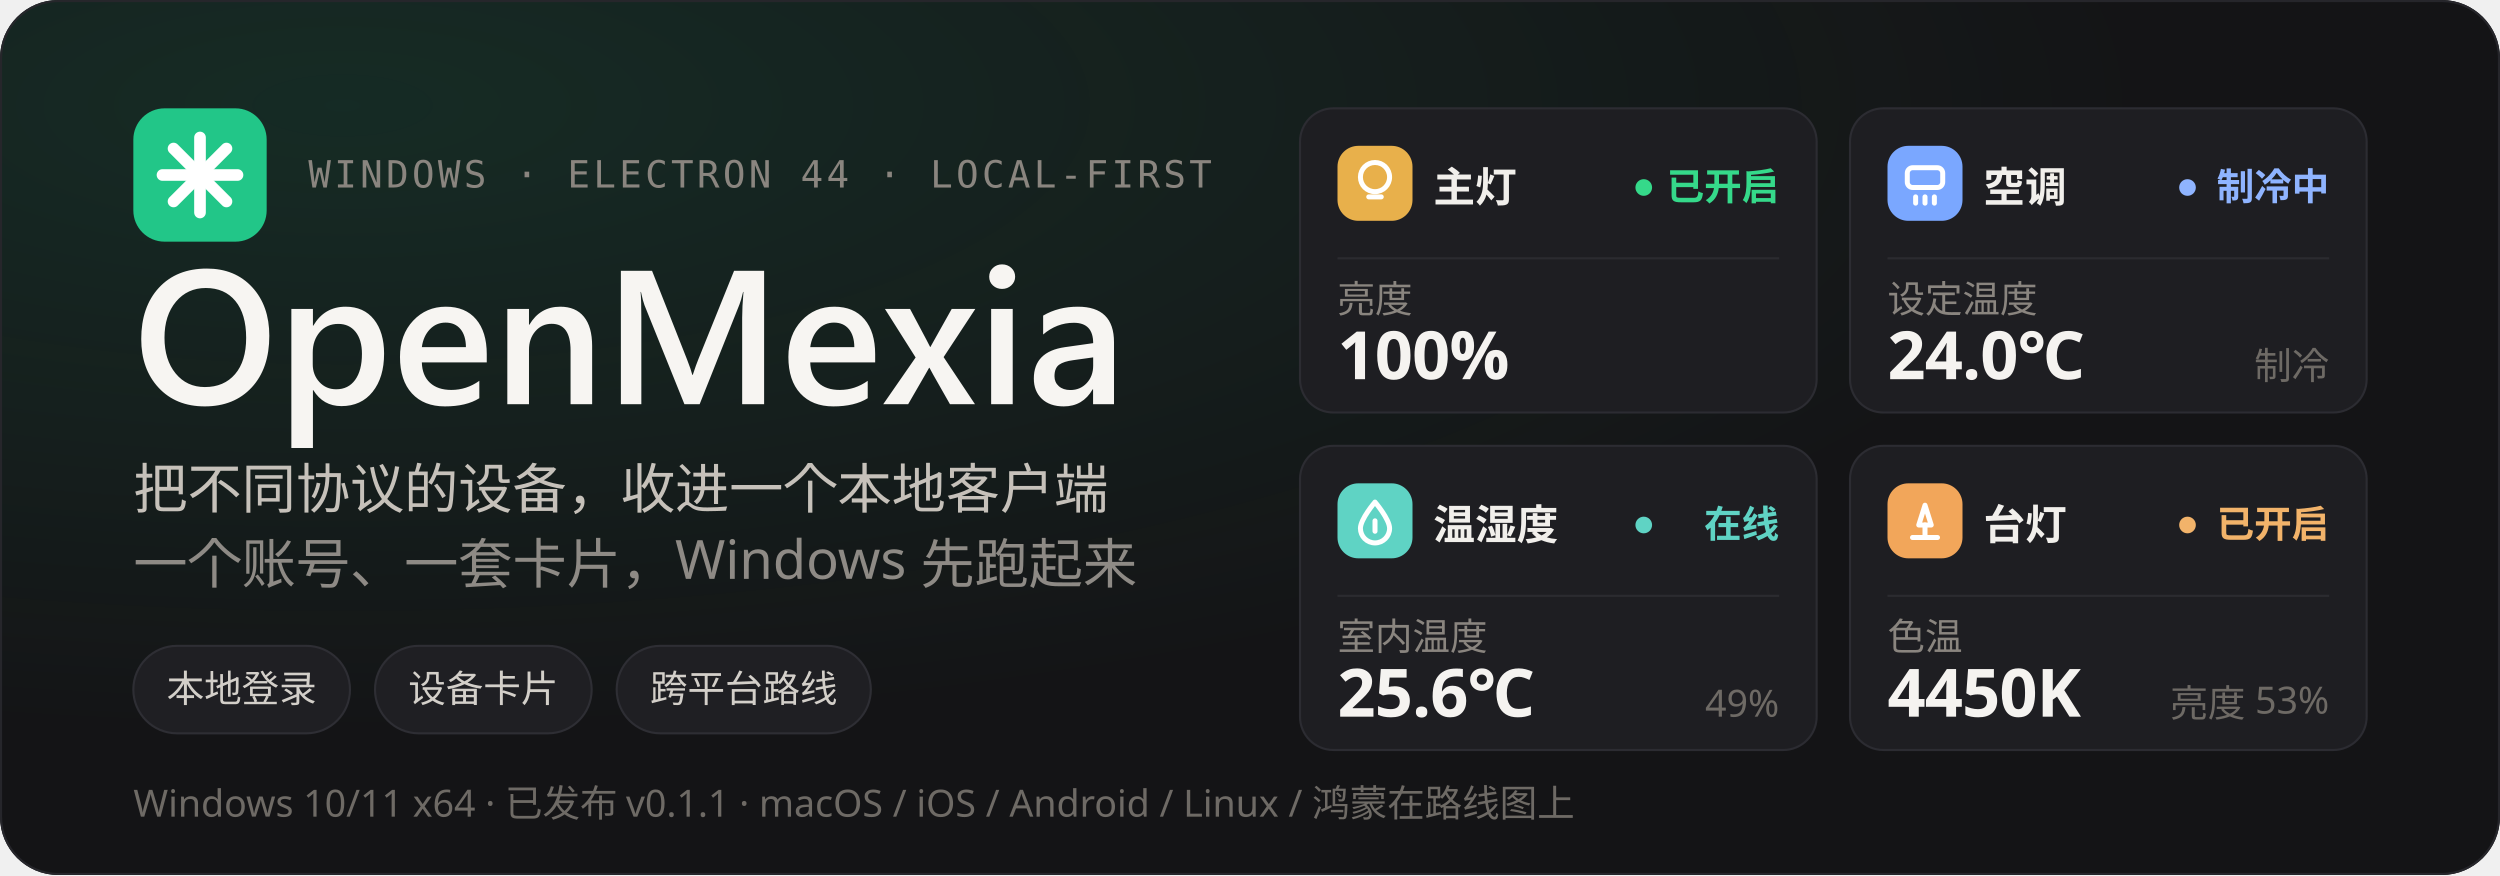
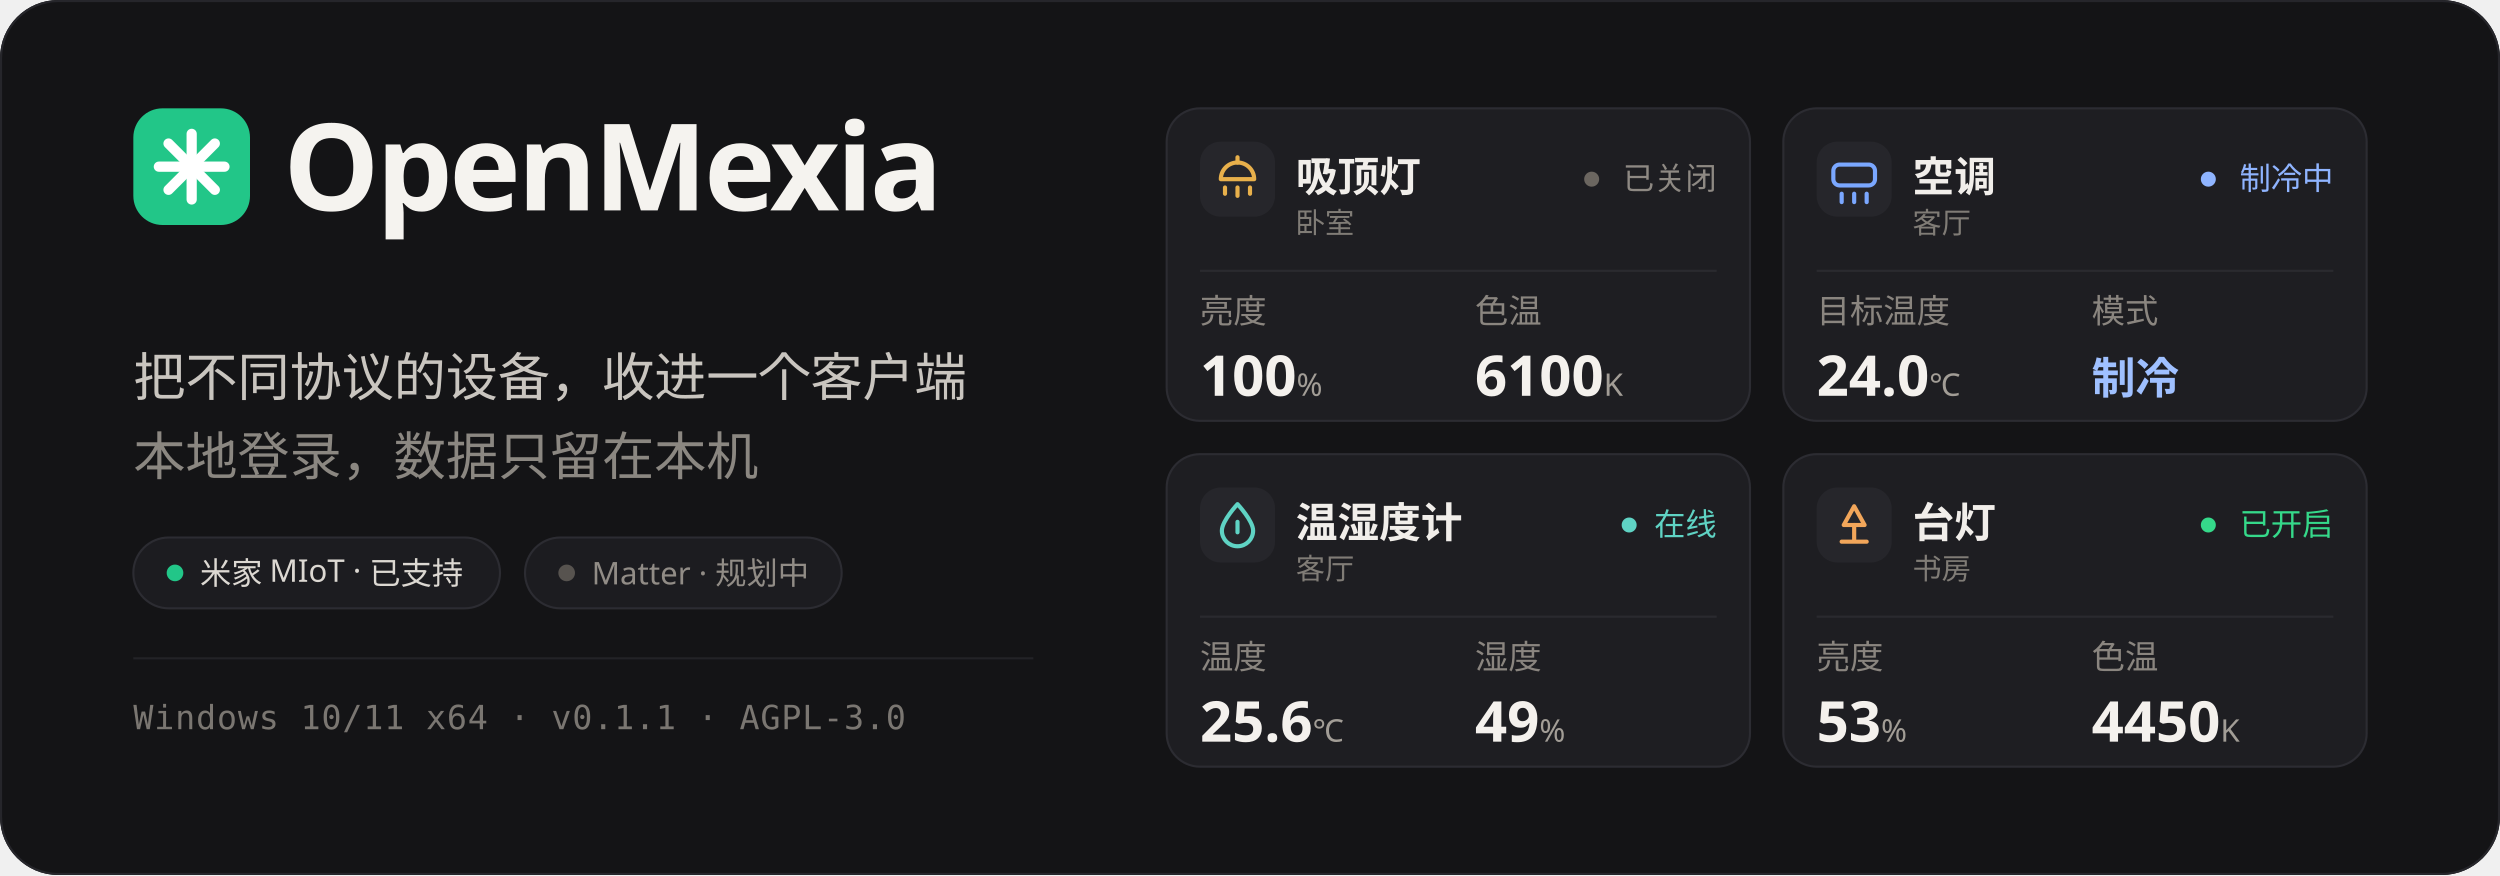
<svg xmlns="http://www.w3.org/2000/svg" viewBox="0 0 1200 420" width="1200" height="420" role="img" aria-labelledby="hdrTitle hdrDesc">
-   <defs>
-     <radialGradient id="omGlow" cx="0.14" cy="0.12" r="0.72">
-       <stop offset="0" stop-color="#22C688" stop-opacity="0.13" />
-       <stop offset="1" stop-color="#22C688" stop-opacity="0" />
-     </radialGradient>
-     <style>
-       text {
-         font-family: "Segoe UI Variable Text", "Segoe UI", "Microsoft YaHei UI", "PingFang SC", system-ui, sans-serif;
-         -webkit-font-smoothing: antialiased;
-       }
-       .mono {
-         font-family: "Cascadia Mono", "Consolas", "SFMono-Regular", "Menlo", monospace;
-         letter-spacing: 1.6px;
-       }
-       .name { font-size: 20px; font-weight: 600; fill: #F1EFEB; }
-       .label { font-size: 18px; fill: #8A857F; }
-       .metric { font-size: 32px; font-weight: 800; fill: #F5F3F0; letter-spacing: -0.4px; }
-       .sub { font-size: 18px; fill: #6E6A65; }
-       .status { font-size: 18px; font-weight: 600; }
-     </style>
-   </defs>
-   <rect width="1200" height="420" rx="28" fill="#141416" />
-   <rect width="1200" height="420" rx="28" fill="url(#omGlow)" />
-   <rect x="0.5" y="0.5" width="1199" height="419" rx="27.5" fill="none" stroke="#26262B" />
-   <g transform="translate(64 52)">
-     <rect width="64" height="64" rx="15" fill="#22C688" />
-     <g stroke="#FFFFFF" stroke-width="5.6" stroke-linecap="round">
-       <line x1="14" y1="32" x2="50" y2="32" />
-       <line x1="32" y1="14" x2="32" y2="50" />
-       <line x1="19.3" y1="19.3" x2="44.7" y2="44.7" />
-       <line x1="44.7" y1="19.3" x2="19.3" y2="44.7" />
+   <g font-family="'Segoe UI Variable Text', 'Segoe UI', 'Microsoft YaHei UI', 'PingFang SC', -apple-system, system-ui, sans-serif">
+     <rect width="1200" height="420" rx="28" fill="#141416" />
+     <rect x="0.5" y="0.5" width="1199" height="419" rx="27.5" fill="none" stroke="#26262B" />
+     <g transform="translate(64 52)">
+       <rect width="56" height="56" rx="14" fill="#22C688" />
+       <g transform="scale(0.875)" stroke="#FFFFFF" stroke-width="5.6" stroke-linecap="round">
+         <line x1="14" y1="32" x2="50" y2="32" />
+         <line x1="32" y1="14" x2="32" y2="50" />
+         <line x1="19.3" y1="19.3" x2="44.7" y2="44.7" />
+         <line x1="44.7" y1="19.3" x2="19.3" y2="44.7" />
+       </g>
+     </g>
+     <text x="136" y="101" font-size="58" font-weight="700" letter-spacing="-1.6" fill="#F5F3EF">OpenMexia</text>
+     <text x="64" y="190" font-size="25" fill="#C9C5BF">把不同协议的设备，收进一个客户端</text>
+     <text x="64" y="228" font-size="25" fill="#8B8781">本地登录，数据只留在本机</text>
+     <rect x="64" y="258" width="176" height="34" rx="17" fill="#1C1C20" stroke="#2C2C32" />
+     <circle cx="84" cy="275" r="4" fill="#22C688" />
+     <text x="96" y="280.5" font-size="15" fill="#DCD8D2">米家 MIoT · 已支持</text>
+     <rect x="252" y="258" width="152" height="34" rx="17" fill="#1C1C20" stroke="#2C2C32" />
+     <circle cx="272" cy="275" r="4" fill="#57534F" />
+     <text x="284" y="280.5" font-size="15" fill="#918C86">Matter · 规划中</text>
+     <line x1="64" y1="316" x2="496" y2="316" stroke="#232327" />
+     <text x="64" y="350" font-family="'Cascadia Mono', 'Consolas', 'SFMono-Regular', 'Menlo', monospace" font-size="16" letter-spacing="0.4" fill="#7A7671">Windows 10/11 x64 · v0.1.1 · AGPL-3.0</text>
+     <g transform="translate(560 52)">
+       <rect width="280" height="150" rx="16" fill="#1E1E22" stroke="#2C2C32" />
+       <rect x="16" y="16" width="36" height="36" rx="10" fill="#26262B" />
+       <g transform="translate(16 16)" fill="none" stroke="#E8B04B" stroke-width="2" stroke-linecap="round" stroke-linejoin="round">
+         <path d="M10 18a8 8 0 0 1 16 0Z" />
+         <path d="M18 10V7.5" />
+         <path d="M12 22v3" />
+         <path d="M18 22v4" />
+         <path d="M24 22v3" />
+       </g>
+       <text x="62" y="40" font-size="20" font-weight="600" fill="#F1EEEA">吸顶灯</text>
+       <text x="62" y="60" font-size="14" fill="#807C76">卧室</text>
+       <circle cx="204" cy="34" r="3.6" fill="#6B6660" />
+       <text x="264" y="39" font-size="15" fill="#8E8983" text-anchor="end">已关闭</text>
+       <line x1="16" y1="78" x2="264" y2="78" stroke="#2A2A2F" />
+       <text x="16" y="103" font-size="16" fill="#8A857F">亮度</text>
+       <text x="148" y="103" font-size="16" fill="#8A857F">色温</text>
+       <text x="16" y="138" font-size="27" font-weight="700" fill="#F4F1ED">100<tspan font-size="15" font-weight="500" fill="#A29D96">%</tspan>
+       </text>
+       <text x="148" y="138" font-size="27" font-weight="700" fill="#F4F1ED">6100<tspan font-size="15" font-weight="500" fill="#A29D96">K</tspan>
+       </text>
+     </g>
+     <g transform="translate(856 52)">
+       <rect width="280" height="150" rx="16" fill="#1E1E22" stroke="#2C2C32" />
+       <rect x="16" y="16" width="36" height="36" rx="10" fill="#26262B" />
+       <g transform="translate(16 16)" fill="none" stroke="#7AA7FF" stroke-width="2" stroke-linecap="round">
+         <rect x="8" y="11" width="20" height="10" rx="3" />
+         <path d="M12 25v4" />
+         <path d="M18 25v4" />
+         <path d="M24 25v4" />
+       </g>
+       <text x="62" y="40" font-size="20" font-weight="600" fill="#F1EEEA">空调</text>
+       <text x="62" y="60" font-size="14" fill="#807C76">客厅</text>
+       <circle cx="204" cy="34" r="3.6" fill="#8FB4FF" />
+       <text x="264" y="39" font-size="15" fill="#8FB4FF" text-anchor="end">制冷中</text>
+       <line x1="16" y1="78" x2="264" y2="78" stroke="#2A2A2F" />
+       <text x="16" y="103" font-size="16" fill="#8A857F">目标温度</text>
+       <text x="148" y="103" font-size="16" fill="#8A857F">模式</text>
+       <text x="16" y="138" font-size="27" font-weight="700" fill="#F4F1ED">24.0<tspan font-size="15" font-weight="500" fill="#A29D96">℃</tspan>
+       </text>
+       <text x="148" y="137" font-size="21" font-weight="600" fill="#9FC0FF">制冷</text>
+     </g>
+     <g transform="translate(560 218)">
+       <rect width="280" height="150" rx="16" fill="#1E1E22" stroke="#2C2C32" />
+       <rect x="16" y="16" width="36" height="36" rx="10" fill="#26262B" />
+       <g transform="translate(16 16)" fill="none" stroke="#5FD3C4" stroke-width="2" stroke-linecap="round" stroke-linejoin="round">
+         <path d="M18 8c0 0-7.5 8-7.5 12.7a7.5 7.5 0 0 0 15 0C25.5 16 18 8 18 8Z" />
+         <path d="M18 16.5v5" />
+       </g>
+       <text x="62" y="40" font-size="20" font-weight="600" fill="#F1EEEA">温湿度计</text>
+       <text x="62" y="60" font-size="14" fill="#807C76">客厅</text>
+       <circle cx="222" cy="34" r="3.6" fill="#5FD3C4" />
+       <text x="264" y="39" font-size="15" fill="#5FD3C4" text-anchor="end">在线</text>
+       <line x1="16" y1="78" x2="264" y2="78" stroke="#2A2A2F" />
+       <text x="16" y="103" font-size="16" fill="#8A857F">温度</text>
+       <text x="148" y="103" font-size="16" fill="#8A857F">湿度</text>
+       <text x="16" y="138" font-size="27" font-weight="700" fill="#F4F1ED">25.6<tspan font-size="15" font-weight="500" fill="#A29D96">℃</tspan>
+       </text>
+       <text x="148" y="138" font-size="27" font-weight="700" fill="#F4F1ED">49<tspan font-size="15" font-weight="500" fill="#A29D96">%</tspan>
+       </text>
+     </g>
+     <g transform="translate(856 218)">
+       <rect width="280" height="150" rx="16" fill="#1E1E22" stroke="#2C2C32" />
+       <rect x="16" y="16" width="36" height="36" rx="10" fill="#26262B" />
+       <g transform="translate(16 16)" fill="none" stroke="#F2A65A" stroke-width="2" stroke-linecap="round" stroke-linejoin="round">
+         <path d="M13 18 18 9l5 9Z" />
+         <path d="M18 18v7" />
+         <path d="M12 26h12" />
+       </g>
+       <text x="62" y="40" font-size="20" font-weight="600" fill="#F1EEEA">台灯</text>
+       <text x="62" y="60" font-size="14" fill="#807C76">书房</text>
+       <circle cx="204" cy="34" r="3.6" fill="#35D98A" />
+       <text x="264" y="39" font-size="15" fill="#35D98A" text-anchor="end">已开启</text>
+       <line x1="16" y1="78" x2="264" y2="78" stroke="#2A2A2F" />
+       <text x="16" y="103" font-size="16" fill="#8A857F">亮度</text>
+       <text x="148" y="103" font-size="16" fill="#8A857F">色温</text>
+       <text x="16" y="138" font-size="27" font-weight="700" fill="#F4F1ED">53<tspan font-size="15" font-weight="500" fill="#A29D96">%</tspan>
+       </text>
+       <text x="148" y="138" font-size="27" font-weight="700" fill="#F4F1ED">4450<tspan font-size="15" font-weight="500" fill="#A29D96">K</tspan>
+       </text>
    </g>
  </g>
-   <text class="mono" x="148" y="90" font-size="18" fill="#8A857F">WINDOWS · ELECTRON 44 · LOCAL-FIRST</text>
-   <g transform="translate(64 194) scale(0.9143)">
-     <path fill="#F7F5F2" d="M37.5 1.172Q22.363 1.172 13.257 -8.643Q4.15 -18.457 4.15 -34.18Q4.15 -51.074 13.428 -61.133Q22.705 -71.191 38.623 -71.191Q53.369 -71.191 62.378 -61.426Q71.387 -51.66 71.387 -35.889Q71.387 -18.75 62.158 -8.789Q52.93 1.172 37.5 1.172ZM38.037 -60.986Q28.418 -60.986 22.388 -53.809Q16.357 -46.631 16.357 -34.912Q16.357 -23.242 22.217 -16.113Q28.076 -8.984 37.549 -8.984Q47.607 -8.984 53.418 -15.771Q59.229 -22.559 59.229 -34.766Q59.229 -47.314 53.589 -54.15Q47.949 -60.986 38.037 -60.986ZM94.482 -7.373H94.287V22.998H82.959V-50.0H94.287V-41.211H94.482Q100.293 -51.172 111.475 -51.172Q120.996 -51.172 126.318 -44.482Q131.641 -37.793 131.641 -26.514Q131.641 -14.014 125.635 -6.494Q119.629 1.025 109.229 1.025Q99.658 1.025 94.482 -7.373ZM94.189 -27.1V-20.898Q94.189 -15.43 97.681 -11.621Q101.172 -7.812 106.543 -7.812Q112.842 -7.812 116.431 -12.72Q120.02 -17.627 120.02 -26.416Q120.02 -33.789 116.675 -37.964Q113.33 -42.139 107.617 -42.139Q101.562 -42.139 97.876 -37.842Q94.189 -33.545 94.189 -27.1ZM185.547 -21.924H151.465Q151.66 -14.99 155.737 -11.23Q159.814 -7.471 166.943 -7.471Q174.951 -7.471 181.641 -12.256V-3.125Q174.805 1.172 163.574 1.172Q152.539 1.172 146.265 -5.64Q139.99 -12.451 139.99 -24.805Q139.99 -36.475 146.899 -43.823Q153.809 -51.172 164.062 -51.172Q174.316 -51.172 179.932 -44.58Q185.547 -37.988 185.547 -26.27ZM174.609 -29.932Q174.561 -36.035 171.729 -39.429Q168.896 -42.822 163.916 -42.822Q159.033 -42.822 155.64 -39.258Q152.246 -35.693 151.465 -29.932ZM240.869 0.0H229.541V-28.174Q229.541 -42.188 219.629 -42.188Q214.453 -42.188 211.084 -38.306Q207.715 -34.424 207.715 -28.516V0.0H196.338V-50.0H207.715V-41.699H207.91Q213.525 -51.172 224.121 -51.172Q232.275 -51.172 236.572 -45.874Q240.869 -40.576 240.869 -30.566ZM331.152 0.0H319.629V-45.312Q319.629 -50.879 320.312 -58.936H320.117Q319.043 -54.346 318.213 -52.344L297.314 0.0H289.307L268.359 -51.953Q267.48 -54.248 266.504 -58.936H266.309Q266.699 -54.736 266.699 -45.215V0.0H255.957V-70.02H272.314L290.723 -23.389Q292.822 -18.018 293.457 -15.381H293.701Q295.508 -20.898 296.631 -23.584L315.381 -70.02H331.152ZM389.453 -21.924H355.371Q355.566 -14.99 359.644 -11.23Q363.721 -7.471 370.85 -7.471Q378.857 -7.471 385.547 -12.256V-3.125Q378.711 1.172 367.48 1.172Q356.445 1.172 350.171 -5.64Q343.896 -12.451 343.896 -24.805Q343.896 -36.475 350.806 -43.823Q357.715 -51.172 367.969 -51.172Q378.223 -51.172 383.838 -44.58Q389.453 -37.988 389.453 -26.27ZM378.516 -29.932Q378.467 -36.035 375.635 -39.429Q372.803 -42.822 367.822 -42.822Q362.939 -42.822 359.546 -39.258Q356.152 -35.693 355.371 -29.932ZM442.041 -50.0 425.391 -24.707 441.846 0.0H428.711L419.922 -15.479Q419.092 -16.895 417.969 -19.092H417.773Q417.578 -18.652 415.723 -15.479L406.787 0.0H393.701L410.693 -24.512L394.58 -50.0H407.764L416.406 -33.74Q417.383 -31.934 418.311 -30.029H418.457L429.639 -50.0ZM456.055 -60.498Q453.271 -60.498 451.294 -62.305Q449.316 -64.111 449.316 -66.895Q449.316 -69.678 451.294 -71.533Q453.271 -73.389 456.055 -73.389Q458.936 -73.389 460.938 -71.533Q462.939 -69.678 462.939 -66.895Q462.939 -64.258 460.938 -62.378Q458.936 -60.498 456.055 -60.498ZM461.67 0.0H450.342V-50.0H461.67ZM514.844 0.0H503.857V-7.812H503.662Q498.486 1.172 488.477 1.172Q481.104 1.172 476.929 -2.832Q472.754 -6.836 472.754 -13.428Q472.754 -27.588 489.062 -29.932L503.906 -32.031Q503.906 -42.725 493.75 -42.725Q484.814 -42.725 477.637 -36.572V-46.484Q485.547 -51.172 495.898 -51.172Q514.844 -51.172 514.844 -32.52ZM503.906 -24.561 493.408 -23.096Q488.525 -22.461 486.06 -20.728Q483.594 -18.994 483.594 -14.648Q483.594 -11.475 485.864 -9.448Q488.135 -7.422 491.943 -7.422Q497.119 -7.422 500.513 -11.06Q503.906 -14.697 503.906 -20.215Z" />
-   </g>
-   <text x="64" y="244" font-size="26" fill="#C6C1BA">把不同协议的设备，收进一个本地客户端</text>
-   <text x="64" y="280" font-size="26" fill="#8E8A85">一个账号、一套卡片，Windows 先跑起来</text>
-   <g>
-     <rect x="64" y="310" width="104" height="42" rx="21" fill="#1F1F23" stroke="#2E2E34" />
-     <text x="116" y="337" font-size="18" fill="#D3CFC9" text-anchor="middle">本地登录</text>
-     <rect x="180" y="310" width="104" height="42" rx="21" fill="#1F1F23" stroke="#2E2E34" />
-     <text x="232" y="337" font-size="18" fill="#D3CFC9" text-anchor="middle">设备卡片</text>
-     <rect x="296" y="310" width="122" height="42" rx="21" fill="#1F1F23" stroke="#2E2E34" />
-     <text x="357" y="337" font-size="18" fill="#D3CFC9" text-anchor="middle">跨平台路线</text>
-   </g>
-   <text x="64" y="392" font-size="18" fill="#6E6A65">Windows 10/11 x64 · 已发布 v0.1.1 · macOS / iOS / Android / Linux / 鸿蒙在路线图上</text>
-   <g>
-     <rect x="624" y="52" width="248" height="146" rx="16" fill="#1E1E22" stroke="#2C2C32" />
-     <g transform="translate(642 70)">
-       <rect width="36" height="36" rx="10" fill="#E8B04B" />
-       <circle cx="18" cy="15" r="7" fill="none" stroke="#FFFFFF" stroke-width="2.4" />
-       <line x1="15" y1="24.5" x2="21" y2="24.5" stroke="#FFFFFF" stroke-width="2.4" stroke-linecap="round" />
-     </g>
-     <text class="name" x="688" y="97">主灯</text>
-     <circle cx="789" cy="90" r="4" fill="#35D98A" />
-     <text class="status" x="854" y="96" fill="#35D98A" text-anchor="end">已开启</text>
-     <line x1="642" y1="124" x2="854" y2="124" stroke="#2B2B30" />
-     <text class="label" x="642" y="150">亮度</text>
-     <text class="metric" x="642" y="182">100%</text>
-   </g>
-   <g>
-     <rect x="888" y="52" width="248" height="146" rx="16" fill="#1E1E22" stroke="#2C2C32" />
-     <g transform="translate(906 70)">
-       <rect width="36" height="36" rx="10" fill="#7AA7FF" />
-       <rect x="9.5" y="10.5" width="17" height="9.5" rx="2.6" fill="none" stroke="#FFFFFF" stroke-width="2.4" />
-       <line x1="13.5" y1="24.5" x2="13.5" y2="27.5" stroke="#FFFFFF" stroke-width="2.4" stroke-linecap="round" />
-       <line x1="18" y1="24.5" x2="18" y2="27.5" stroke="#FFFFFF" stroke-width="2.4" stroke-linecap="round" />
-       <line x1="22.5" y1="24.5" x2="22.5" y2="27.5" stroke="#FFFFFF" stroke-width="2.4" stroke-linecap="round" />
-     </g>
-     <text class="name" x="952" y="97">空调</text>
-     <circle cx="1050" cy="90" r="4" fill="#8FB4FF" />
-     <text class="status" x="1118" y="96" fill="#8FB4FF" text-anchor="end">制冷中</text>
-     <line x1="906" y1="124" x2="1118" y2="124" stroke="#2B2B30" />
-     <text class="label" x="906" y="150">设定温度</text>
-     <text class="metric" x="906" y="182">24.0℃</text>
-     <text class="sub" x="1118" y="182" text-anchor="end">制冷</text>
-   </g>
-   <g>
-     <rect x="624" y="214" width="248" height="146" rx="16" fill="#1E1E22" stroke="#2C2C32" />
-     <g transform="translate(642 232)">
-       <rect width="36" height="36" rx="10" fill="#5FD3C4" />
-       <path d="M18 9C18 9 11 17.2 11 21.6A7 7 0 0 0 25 21.6C25 17.2 18 9 18 9Z" fill="none" stroke="#FFFFFF" stroke-width="2.4" stroke-linejoin="round" />
-       <line x1="18" y1="18" x2="18" y2="23" stroke="#FFFFFF" stroke-width="2.4" stroke-linecap="round" />
-     </g>
-     <text class="name" x="688" y="259">温湿度</text>
-     <circle cx="789" cy="252" r="4" fill="#5FD3C4" />
-     <text class="status" x="854" y="258" fill="#5FD3C4" text-anchor="end">在线</text>
-     <line x1="642" y1="286" x2="854" y2="286" stroke="#2B2B30" />
-     <text class="label" x="642" y="312">室内温度</text>
-     <text class="metric" x="642" y="344">25.6℃</text>
-     <text class="sub" x="854" y="344" text-anchor="end">49%</text>
-   </g>
-   <g>
-     <rect x="888" y="214" width="248" height="146" rx="16" fill="#1E1E22" stroke="#2C2C32" />
-     <g transform="translate(906 232)">
-       <rect width="36" height="36" rx="10" fill="#F2A65A" />
-       <path d="M15 20 L18 10.5 L21 20 Z" fill="none" stroke="#FFFFFF" stroke-width="2.4" stroke-linejoin="round" />
-       <line x1="18" y1="20" x2="18" y2="25" stroke="#FFFFFF" stroke-width="2.4" stroke-linecap="round" />
-       <line x1="12" y1="26" x2="24" y2="26" stroke="#FFFFFF" stroke-width="2.4" stroke-linecap="round" />
-     </g>
-     <text class="name" x="952" y="259">台灯</text>
-     <circle cx="1050" cy="252" r="4" fill="#F2B36A" />
-     <text class="status" x="1118" y="258" fill="#F2B36A" text-anchor="end">已开启</text>
-     <line x1="906" y1="286" x2="1118" y2="286" stroke="#2B2B30" />
-     <text class="label" x="906" y="312">色温</text>
-     <text class="metric" x="906" y="344">4450K</text>
-     <text class="sub" x="1118" y="344" text-anchor="end">亮度 53%</text>
-   </g>
</svg>
